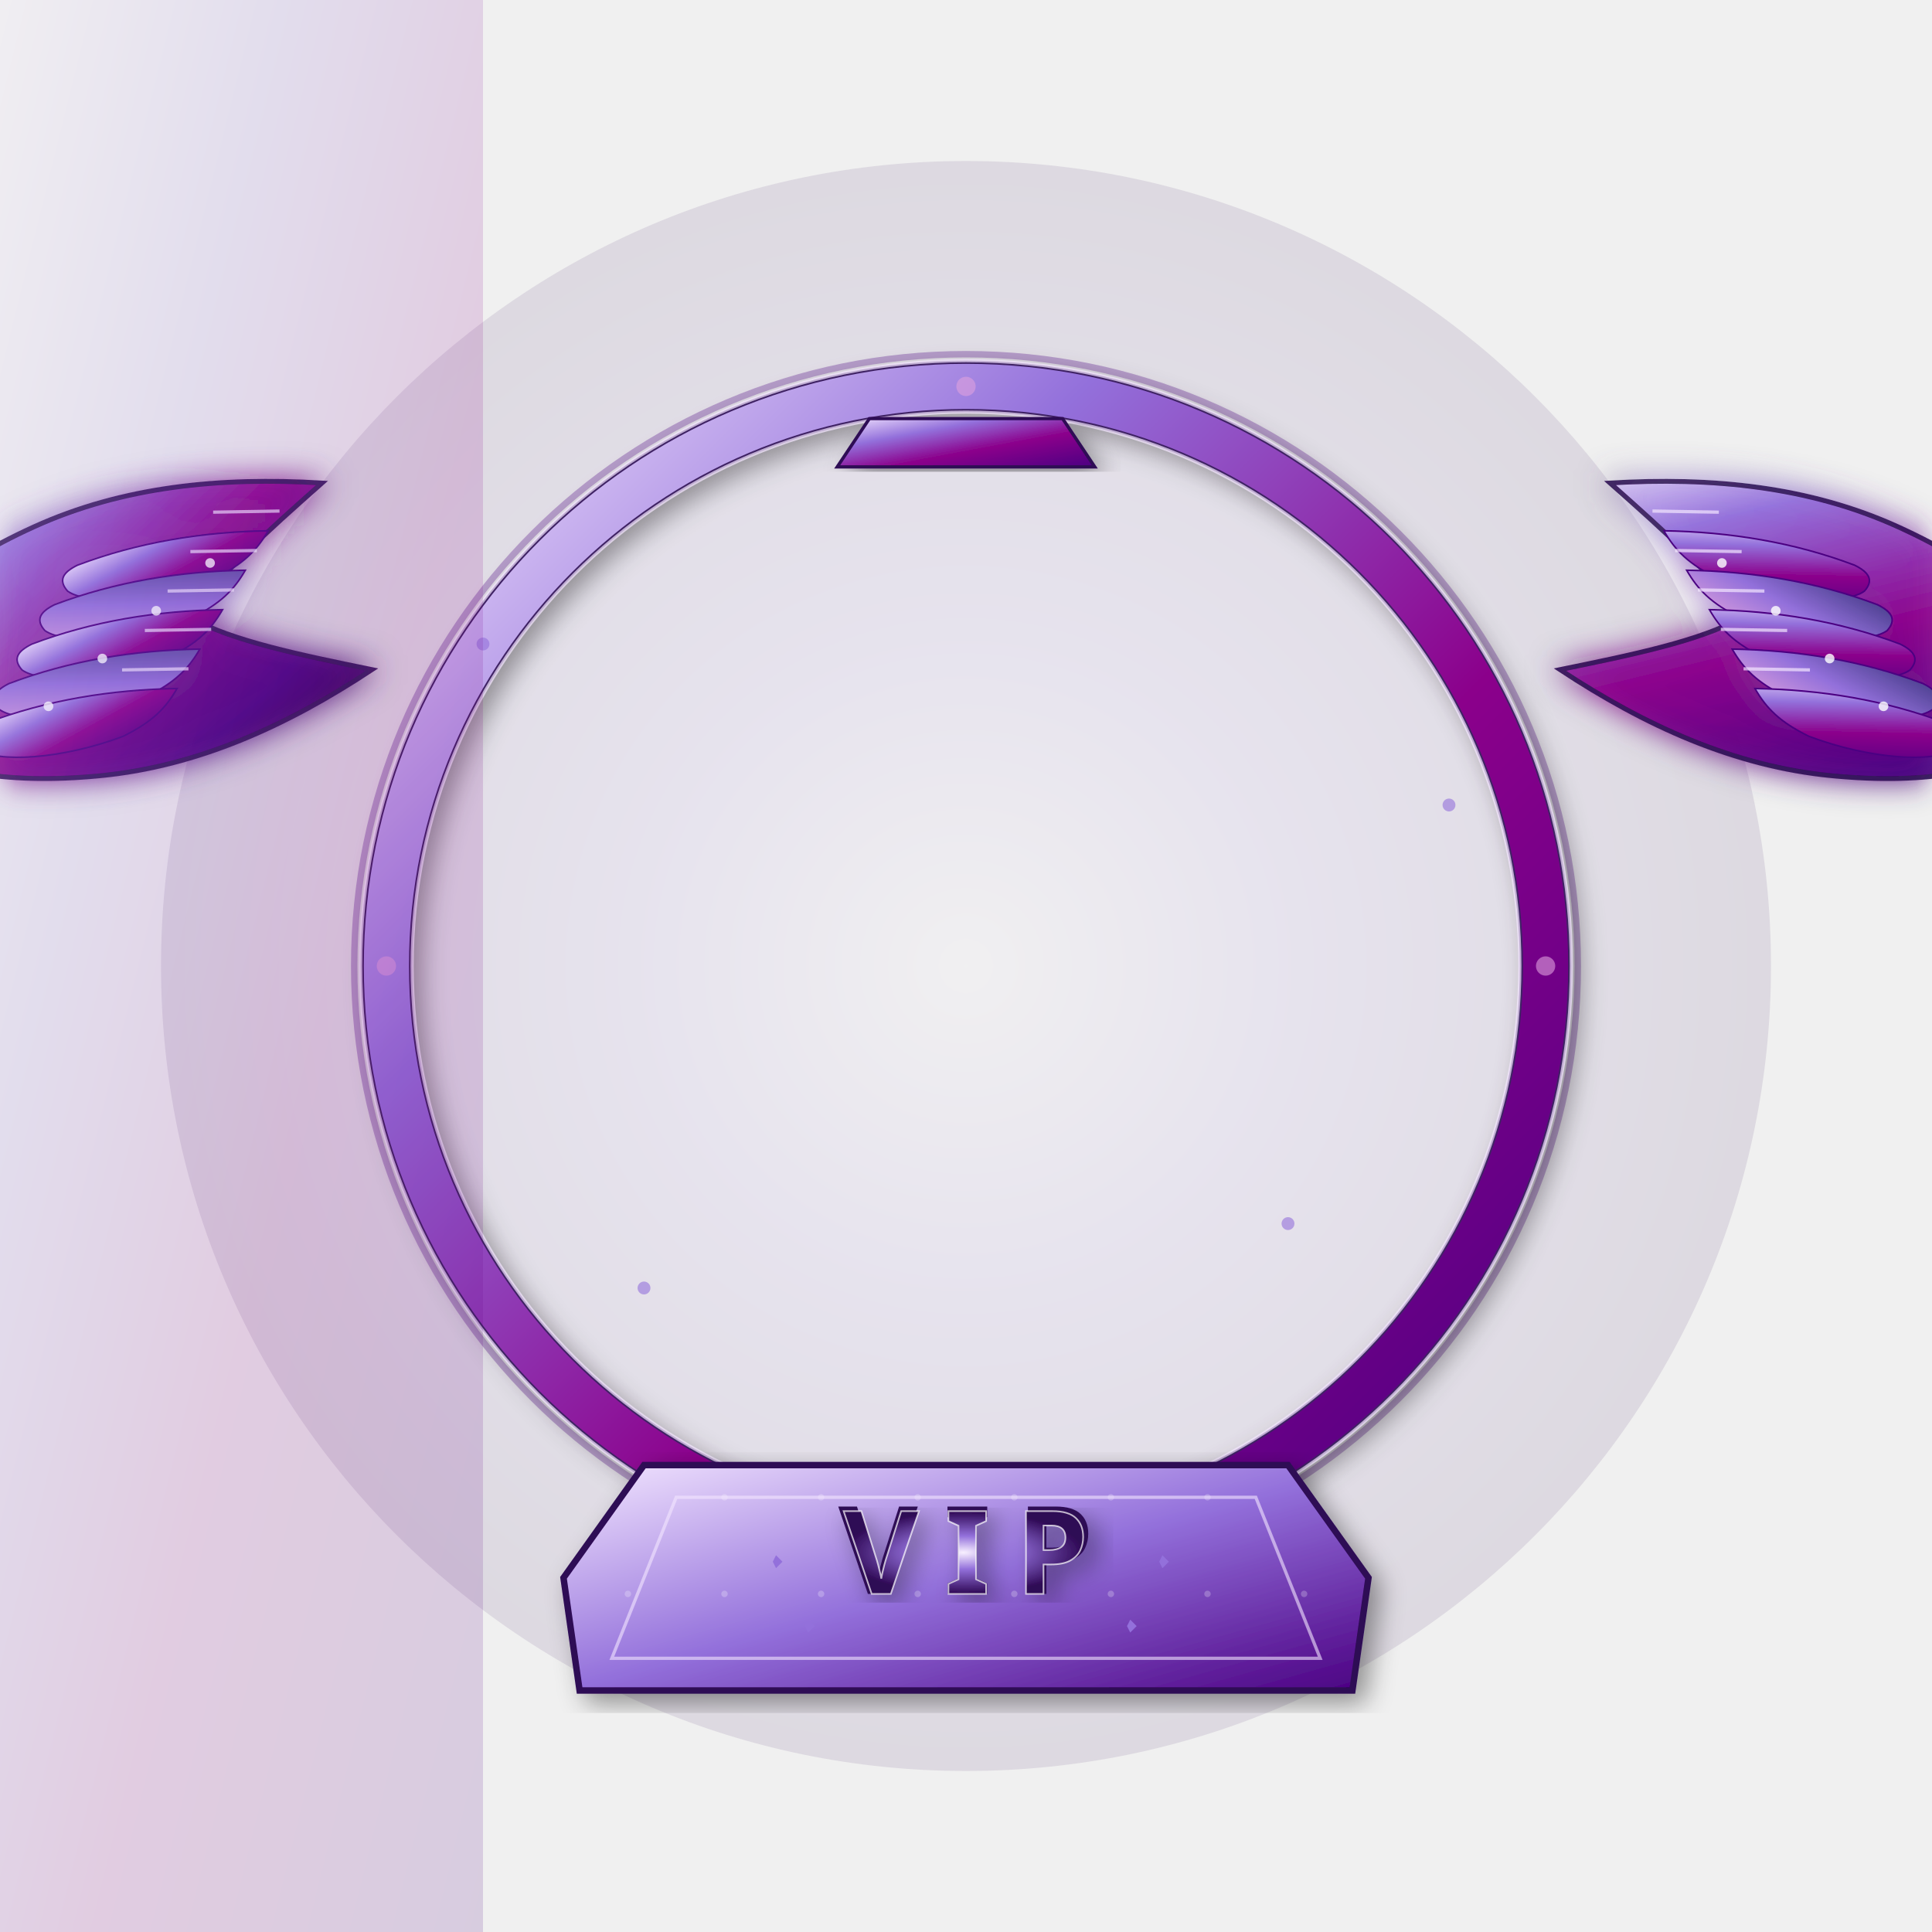
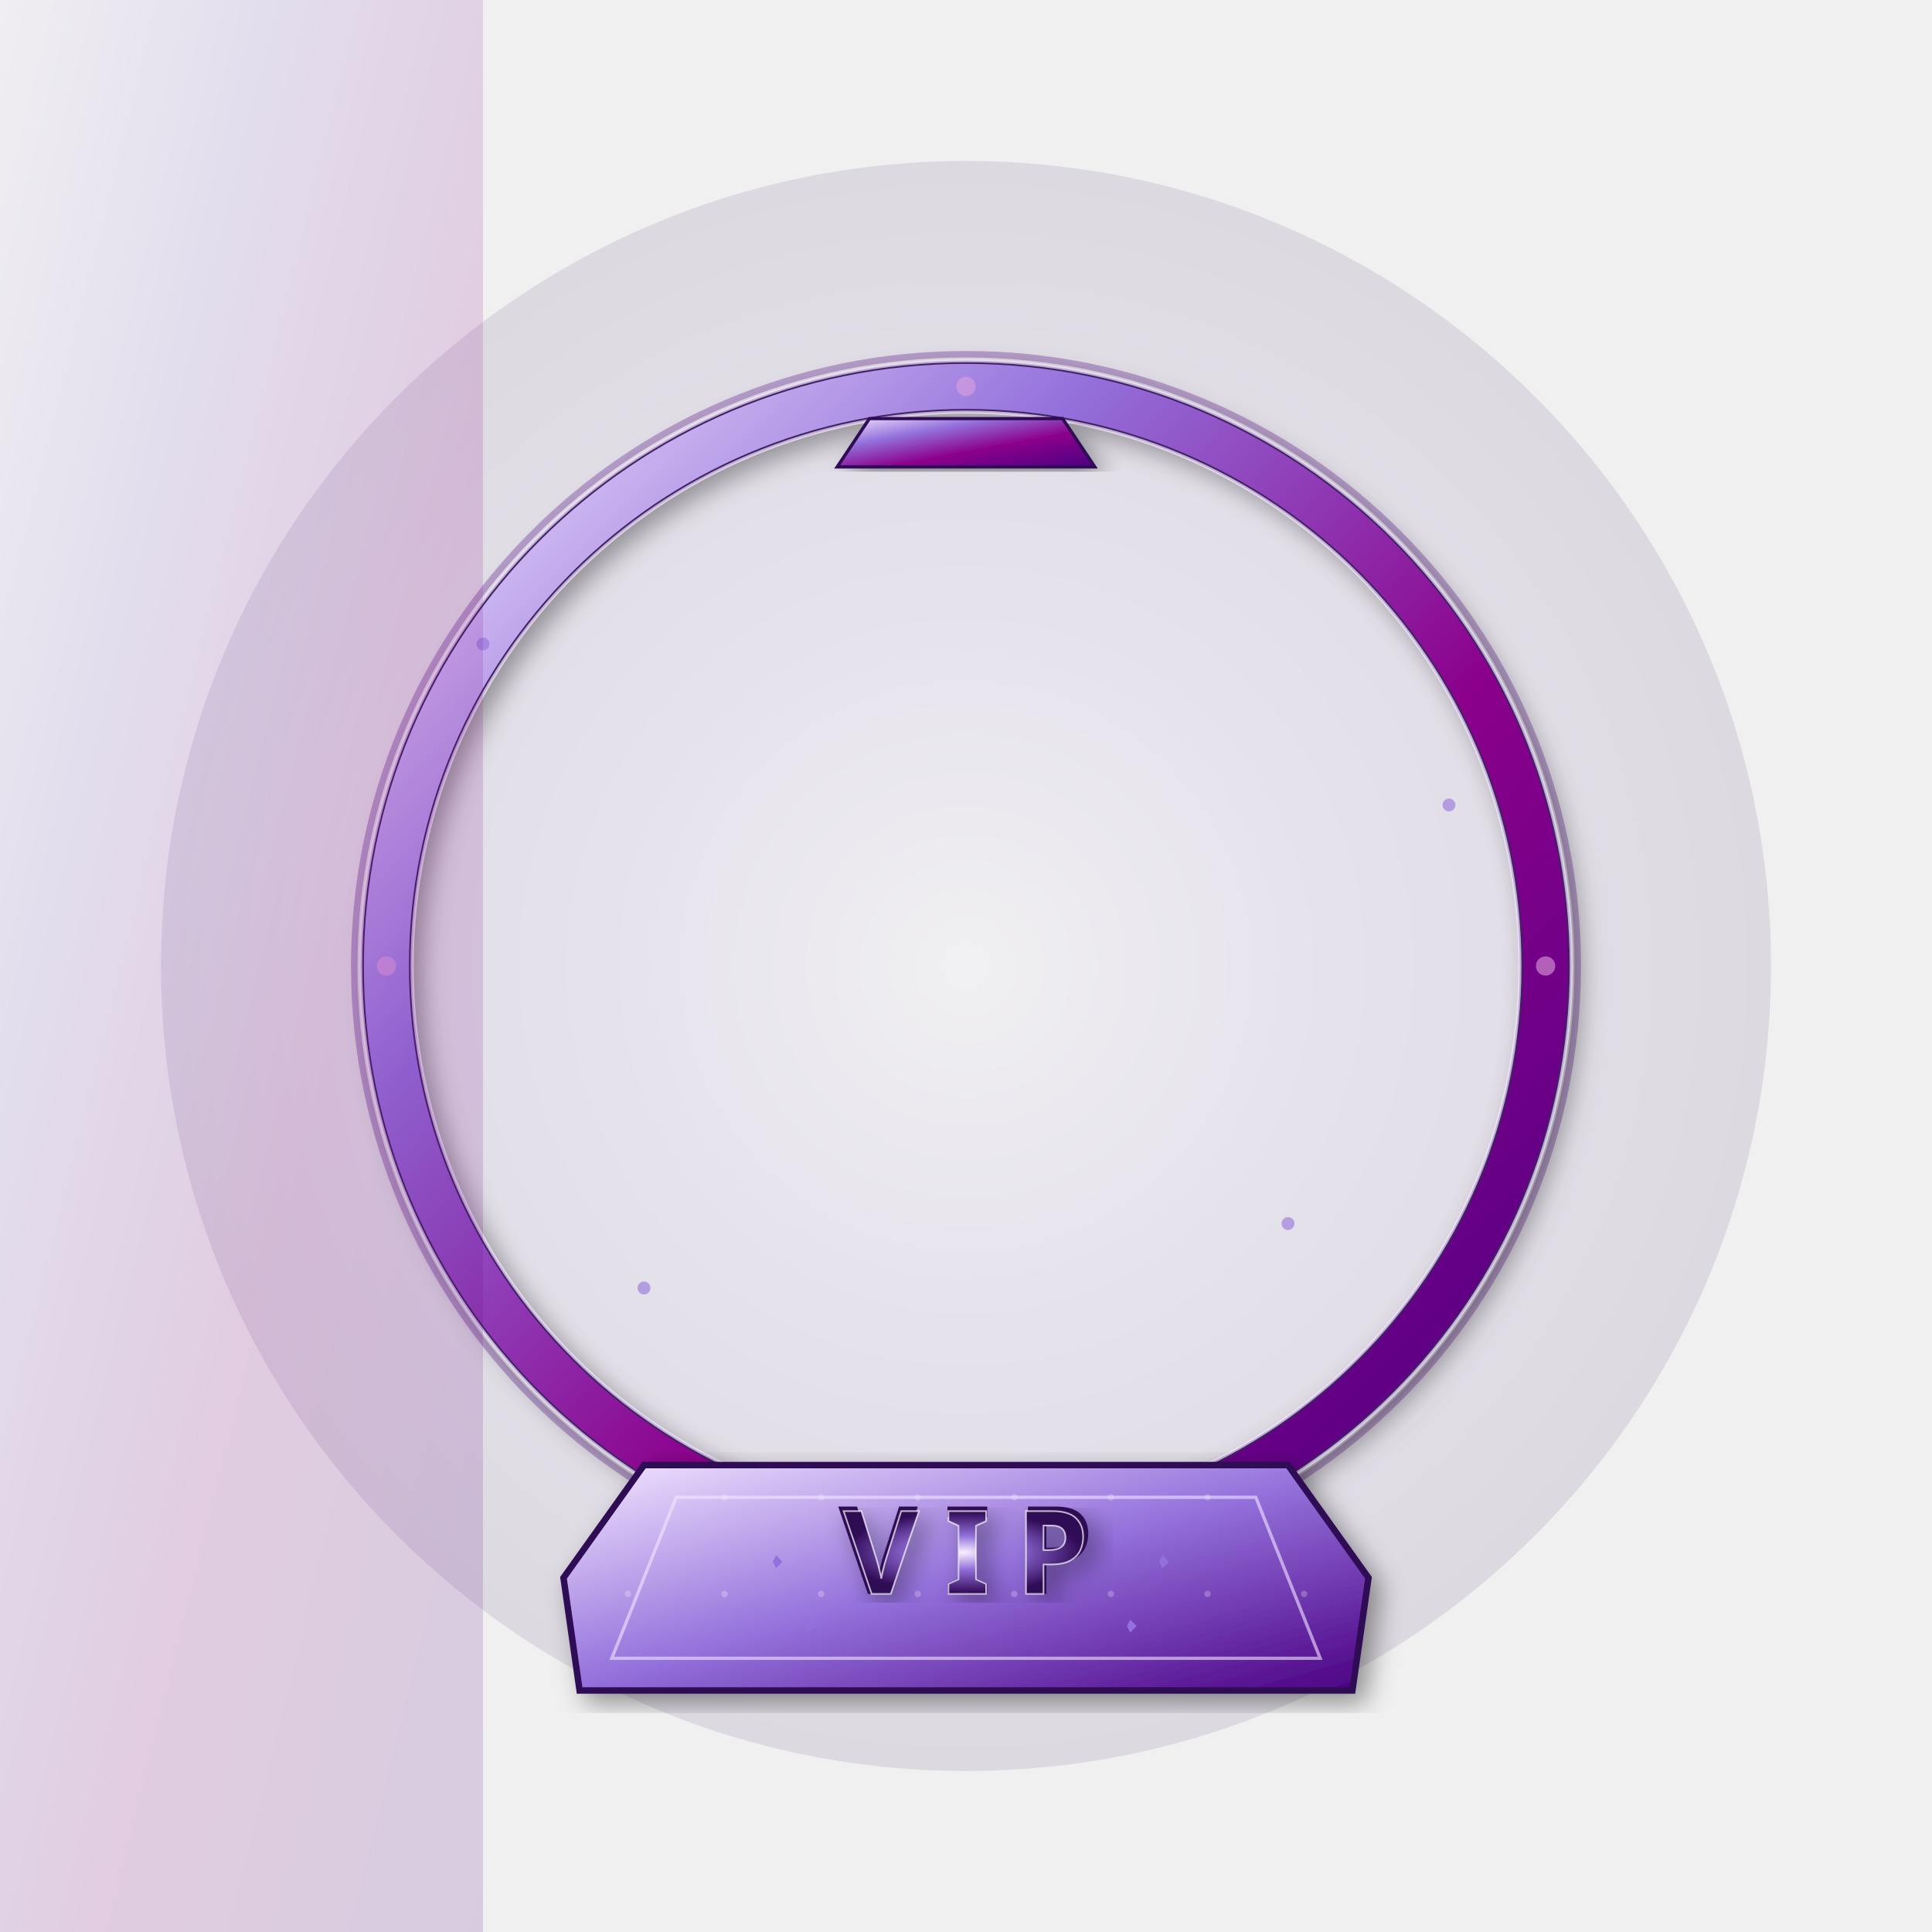
<svg xmlns="http://www.w3.org/2000/svg" width="600" height="600" viewBox="0 0 600 600" fill="none">
  <defs>
    <linearGradient id="violetWingGrad1" x1="0" y1="0" x2="1" y2="1">
      <stop offset="0%" stop-color="#f3e6ff" />
      <stop offset="30%" stop-color="#9370db" />
      <stop offset="60%" stop-color="#8b008b" />
      <stop offset="100%" stop-color="#4b0082" />
    </linearGradient>
    <linearGradient id="violetWingGrad2" x1="0" y1="1" x2="1" y2="0">
      <stop offset="0%" stop-color="#dda0dd" />
      <stop offset="50%" stop-color="#9370db" />
      <stop offset="100%" stop-color="#483d8b" />
    </linearGradient>
    <radialGradient id="violetRadialWing" cx="50%" cy="50%" r="50%">
      <stop offset="0%" stop-color="#f8f0ff" />
      <stop offset="40%" stop-color="#9370db" />
      <stop offset="100%" stop-color="#2e0854" />
    </radialGradient>
    <linearGradient id="ringVioletGrad" x1="0" y1="0" x2="1" y2="1">
      <stop offset="0%" stop-color="#e6d9ff" />
      <stop offset="50%" stop-color="#9370db" />
      <stop offset="100%" stop-color="#4b0082" />
    </linearGradient>
    <linearGradient id="gemGrad" x1="0" y1="0" x2="0" y2="1">
      <stop offset="0%" stop-color="#e6ffe6" />
      <stop offset="50%" stop-color="#50c878" />
      <stop offset="100%" stop-color="#228b22" />
    </linearGradient>
    <linearGradient id="bannerVioletGrad" x1="0" y1="0" x2="1" y2="1">
      <stop offset="0%" stop-color="#f3e6ff" />
      <stop offset="50%" stop-color="#9370db" />
      <stop offset="100%" stop-color="#4b0082" />
    </linearGradient>
    <filter id="violetGlow">
      <feGaussianBlur stdDeviation="5" result="coloredBlur" />
      <feMerge>
        <feMergeNode in="coloredBlur" />
        <feMergeNode in="SourceGraphic" />
      </feMerge>
    </filter>
    <filter id="dropShadow">
      <feDropShadow dx="3" dy="3" stdDeviation="4" flood-opacity="0.4" />
    </filter>
    <filter id="innerGlow">
      <feFlood flood-color="#9370db" flood-opacity="0.5" />
      <feComposite in2="SourceAlpha" operator="out" />
      <feGaussianBlur stdDeviation="3" />
      <feComposite operator="atop" in2="SourceGraphic" />
    </filter>
    <pattern id="sparkle" x="0" y="0" width="30" height="30" patternUnits="userSpaceOnUse">
      <circle cx="15" cy="15" r="1" fill="#ffffff" opacity="0.8">
        <animate attributeName="r" values="1;3;1" dur="2s" repeatCount="indefinite" />
      </circle>
    </pattern>
    <linearGradient id="featherGrad" x1="0" y1="0" x2="1" y2="1">
      <stop offset="0%" stop-color="#f8f0ff" />
      <stop offset="20%" stop-color="#9370db" />
      <stop offset="50%" stop-color="#8b008b" />
      <stop offset="80%" stop-color="#4b0082" />
      <stop offset="100%" stop-color="#2e0854" />
    </linearGradient>
  </defs>
  <ellipse cx="300" cy="300" rx="250" ry="250" fill="url(#violetRadialWing)" opacity="0.1" />
  <circle cx="300" cy="300" r="190" fill="none" stroke="#4b0082" stroke-width="2" opacity="0.3" />
  <circle cx="300" cy="300" r="180" fill="none" stroke="#2e0854" stroke-width="16" filter="url(#dropShadow)" opacity="0.9" />
  <circle cx="300" cy="300" r="180" fill="none" stroke="url(#violetWingGrad1)" stroke-width="14" />
  <circle cx="300" cy="300" r="172" fill="none" stroke="#f3e6ff" stroke-width="1" opacity="0.7" />
  <circle cx="300" cy="300" r="188" fill="none" stroke="#f3e6ff" stroke-width="1" opacity="0.7" />
  <g opacity="0.6">
    <circle cx="300" cy="120" r="3" fill="#dda0dd" />
    <circle cx="300" cy="480" r="3" fill="#dda0dd" />
    <circle cx="120" cy="300" r="3" fill="#dda0dd" />
    <circle cx="480" cy="300" r="3" fill="#dda0dd" />
  </g>
  <path d="M270 130 L330 130 L340 145 L260 145 Z" fill="url(#violetWingGrad1)" stroke="#2e0854" stroke-width="1" filter="url(#dropShadow)" />
-   <g transform="translate(100,150)" filter="url(#violetGlow)">
-     <g transform="rotate(-15)">
-       <path d="M 0,0 C -30,-10 -60,-15 -90,-10 C -120,-5 -140,5 -150,20 C -155,28 -155,35 -150,42                       C -140,55 -120,65 -90,70 C -60,75 -30,70 0,60                       C -20,50 -40,40 -50,30 C -40,20 -20,10 0,0 Z" fill="url(#featherGrad)" stroke="#2e0854" stroke-width="1.5" opacity="0.9" />
-       <path d="M -20,10 C -40,5 -60,3 -80,5 C -85,6 -87,8 -85,12 C -80,18 -60,22 -40,20 C -30,18 -25,15 -20,10 Z" fill="url(#violetWingGrad1)" stroke="#4b0082" stroke-width="0.5" />
-       <path d="M -30,20 C -50,15 -70,13 -90,15 C -95,16 -97,18 -95,22 C -90,28 -70,32 -50,30 C -40,28 -35,25 -30,20 Z" fill="url(#violetWingGrad2)" stroke="#4b0082" stroke-width="0.5" />
-       <path d="M -40,30 C -60,25 -80,23 -100,25 C -105,26 -107,28 -105,32 C -100,38 -80,42 -60,40 C -50,38 -45,35 -40,30 Z" fill="url(#violetWingGrad1)" stroke="#4b0082" stroke-width="0.5" />
-       <path d="M -50,40 C -70,35 -90,33 -110,35 C -115,36 -117,38 -115,42 C -110,48 -90,52 -70,50 C -60,48 -55,45 -50,40 Z" fill="url(#violetWingGrad2)" stroke="#4b0082" stroke-width="0.5" />
-       <path d="M -60,50 C -80,45 -100,43 -120,45 C -125,46 -127,48 -125,52 C -120,58 -100,62 -80,60 C -70,58 -65,55 -60,50 Z" fill="url(#violetWingGrad1)" stroke="#4b0082" stroke-width="0.5" />
-       <g opacity="0.7">
-         <path d="M -15,5 L -35,0" stroke="#f3e6ff" stroke-width="1" />
-         <path d="M -25,15 L -45,10" stroke="#f3e6ff" stroke-width="1" />
-         <path d="M -35,25 L -55,20" stroke="#f3e6ff" stroke-width="1" />
-         <path d="M -45,35 L -65,30" stroke="#f3e6ff" stroke-width="1" />
-         <path d="M -55,45 L -75,40" stroke="#f3e6ff" stroke-width="1" />
-       </g>
-       <circle cx="-40" cy="15" r="1.5" fill="#ffffff" opacity="0.8" />
-       <circle cx="-60" cy="25" r="1.5" fill="#ffffff" opacity="0.8" />
-       <circle cx="-80" cy="35" r="1.5" fill="#ffffff" opacity="0.8" />
-       <circle cx="-100" cy="45" r="1.5" fill="#ffffff" opacity="0.8" />
-       <animateTransform attributeName="transform" attributeType="XML" type="rotate" values="-15;-5;-15" dur="4s" repeatCount="indefinite" />
-     </g>
-   </g>
-   <g transform="translate(500,150)" filter="url(#violetGlow)">
-     <g transform="rotate(15)">
-       <path d="M 0,0 C 30,-10 60,-15 90,-10 C 120,-5 140,5 150,20 C 155,28 155,35 150,42                       C 140,55 120,65 90,70 C 60,75 30,70 0,60                       C 20,50 40,40 50,30 C 40,20 20,10 0,0 Z" fill="url(#featherGrad)" stroke="#2e0854" stroke-width="1.5" opacity="0.9" />
-       <path d="M 20,10 C 40,5 60,3 80,5 C 85,6 87,8 85,12 C 80,18 60,22 40,20 C 30,18 25,15 20,10 Z" fill="url(#violetWingGrad1)" stroke="#4b0082" stroke-width="0.5" />
-       <path d="M 30,20 C 50,15 70,13 90,15 C 95,16 97,18 95,22 C 90,28 70,32 50,30 C 40,28 35,25 30,20 Z" fill="url(#violetWingGrad2)" stroke="#4b0082" stroke-width="0.5" />
-       <path d="M 40,30 C 60,25 80,23 100,25 C 105,26 107,28 105,32 C 100,38 80,42 60,40 C 50,38 45,35 40,30 Z" fill="url(#violetWingGrad1)" stroke="#4b0082" stroke-width="0.5" />
-       <path d="M 50,40 C 70,35 90,33 110,35 C 115,36 117,38 115,42 C 110,48 90,52 70,50 C 60,48 55,45 50,40 Z" fill="url(#violetWingGrad2)" stroke="#4b0082" stroke-width="0.5" />
-       <path d="M 60,50 C 80,45 100,43 120,45 C 125,46 127,48 125,52 C 120,58 100,62 80,60 C 70,58 65,55 60,50 Z" fill="url(#violetWingGrad1)" stroke="#4b0082" stroke-width="0.5" />
-       <g opacity="0.7">
-         <path d="M 15,5 L 35,0" stroke="#f3e6ff" stroke-width="1" />
-         <path d="M 25,15 L 45,10" stroke="#f3e6ff" stroke-width="1" />
-         <path d="M 35,25 L 55,20" stroke="#f3e6ff" stroke-width="1" />
-         <path d="M 45,35 L 65,30" stroke="#f3e6ff" stroke-width="1" />
-         <path d="M 55,45 L 75,40" stroke="#f3e6ff" stroke-width="1" />
-       </g>
-       <circle cx="40" cy="15" r="1.5" fill="#ffffff" opacity="0.8" />
-       <circle cx="60" cy="25" r="1.5" fill="#ffffff" opacity="0.8" />
-       <circle cx="80" cy="35" r="1.5" fill="#ffffff" opacity="0.8" />
-       <circle cx="100" cy="45" r="1.5" fill="#ffffff" opacity="0.8" />
-       <animateTransform attributeName="transform" attributeType="XML" type="rotate" values="15;5;15" dur="4s" repeatCount="indefinite" />
-     </g>
-   </g>
  <g filter="url(#dropShadow)">
    <path d="M200,455 L400,455 L425,490 L420,525 L180,525 L175,490 Z" fill="url(#bannerVioletGrad)" stroke="#2e0854" stroke-width="2" />
    <path d="M205,460 L395,460 L415,520 L185,520 Z" fill="url(#sparkle)" opacity="0.3" />
    <path d="M210,465 L390,465 L410,515 L190,515 Z" fill="none" stroke="#f3e6ff" stroke-width="1" opacity="0.6" />
    <text x="300" y="495" text-anchor="middle" fill="#2e0854" font-size="38" font-family="Arial Black" font-weight="bold" letter-spacing="8" filter="url(#dropShadow)">VIP</text>
    <text x="300" y="495" text-anchor="middle" fill="url(#violetRadialWing)" font-size="36" font-family="Arial Black" font-weight="bold" letter-spacing="8">VIP</text>
    <text x="300" y="495" text-anchor="middle" fill="none" stroke="#ffffff" stroke-width="0.5" font-size="36" font-family="Arial Black" font-weight="bold" letter-spacing="8" opacity="0.7">VIP</text>
    <g fill="#9370db">
      <path d="M 240,485 L241,487 L243,485 L241,483 Z" />
      <path d="M 360,485 L361,487 L363,485 L361,483 Z" />
      <path d="M 250,505 L251,507 L253,505 L251,503 Z" />
      <path d="M 350,505 L351,507 L353,505 L351,503 Z" />
    </g>
  </g>
  <g opacity="0.6">
    <circle cx="150" cy="200" r="2" fill="#9370db">
      <animate attributeName="cy" values="200;150;200" dur="3s" repeatCount="indefinite" />
      <animate attributeName="opacity" values="0;1;0" dur="3s" repeatCount="indefinite" />
    </circle>
    <circle cx="450" cy="250" r="2" fill="#9370db">
      <animate attributeName="cy" values="250;200;250" dur="3.5s" repeatCount="indefinite" />
      <animate attributeName="opacity" values="0;1;0" dur="3.5s" repeatCount="indefinite" />
    </circle>
    <circle cx="200" cy="400" r="2" fill="#9370db">
      <animate attributeName="cy" values="400;350;400" dur="4s" repeatCount="indefinite" />
      <animate attributeName="opacity" values="0;1;0" dur="4s" repeatCount="indefinite" />
    </circle>
    <circle cx="400" cy="380" r="2" fill="#9370db">
      <animate attributeName="cy" values="380;330;380" dur="3.2s" repeatCount="indefinite" />
      <animate attributeName="opacity" values="0;1;0" dur="3.2s" repeatCount="indefinite" />
    </circle>
  </g>
  <rect x="0" y="0" width="150" height="600" fill="url(#violetWingGrad1)" opacity="0.15">
    <animateTransform attributeName="transform" type="translate" from="-150 0" to="750 0" dur="4s" repeatCount="indefinite" />
  </rect>
</svg>
